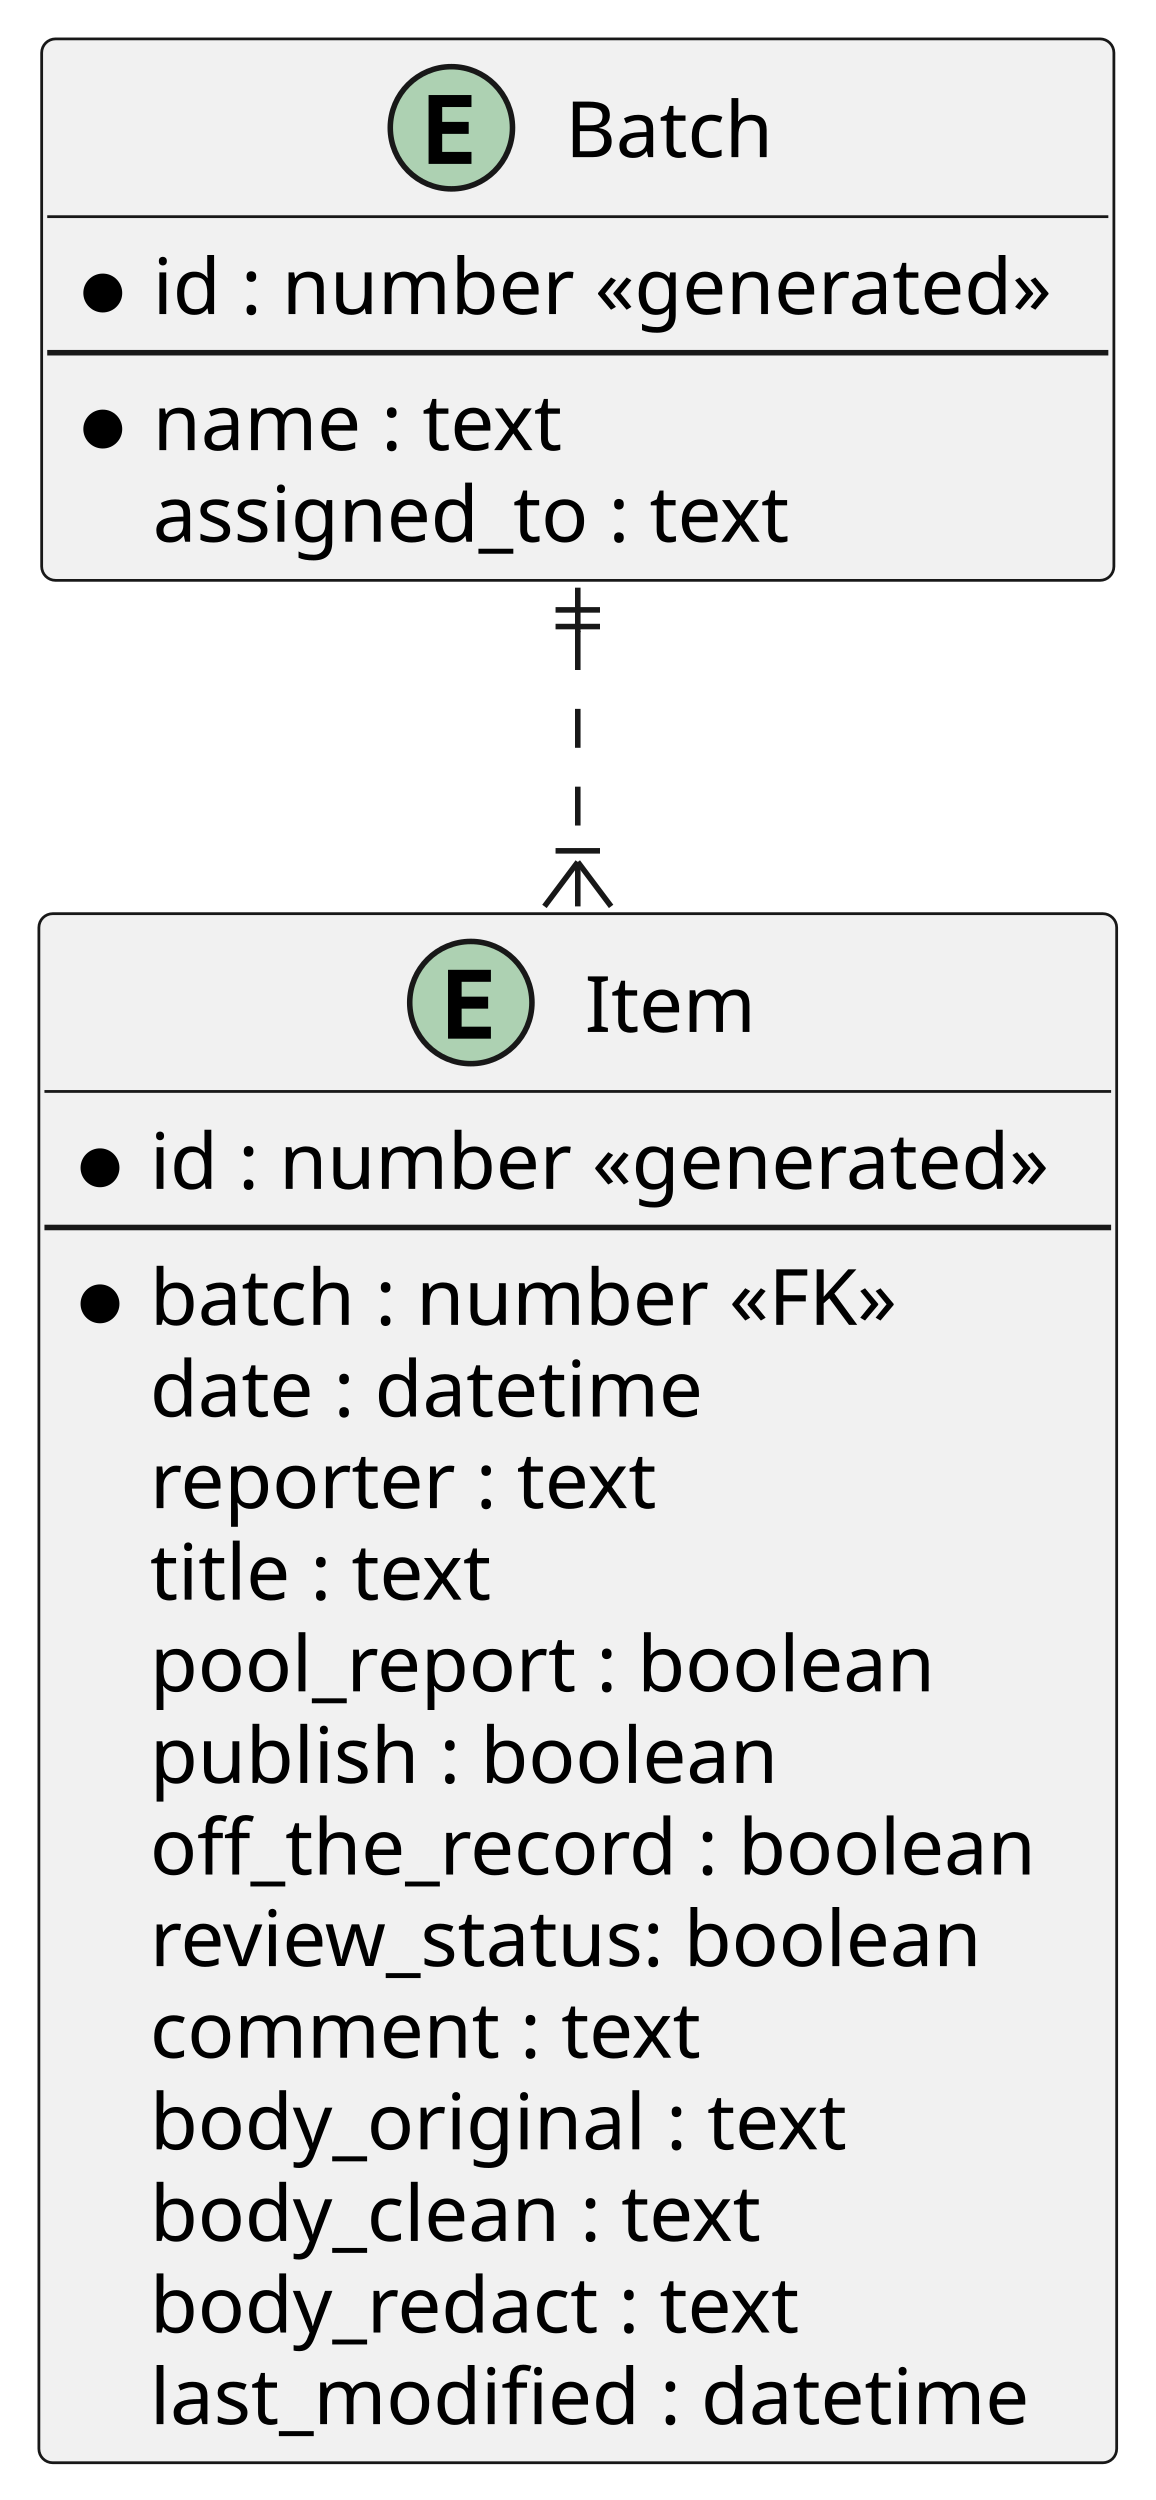
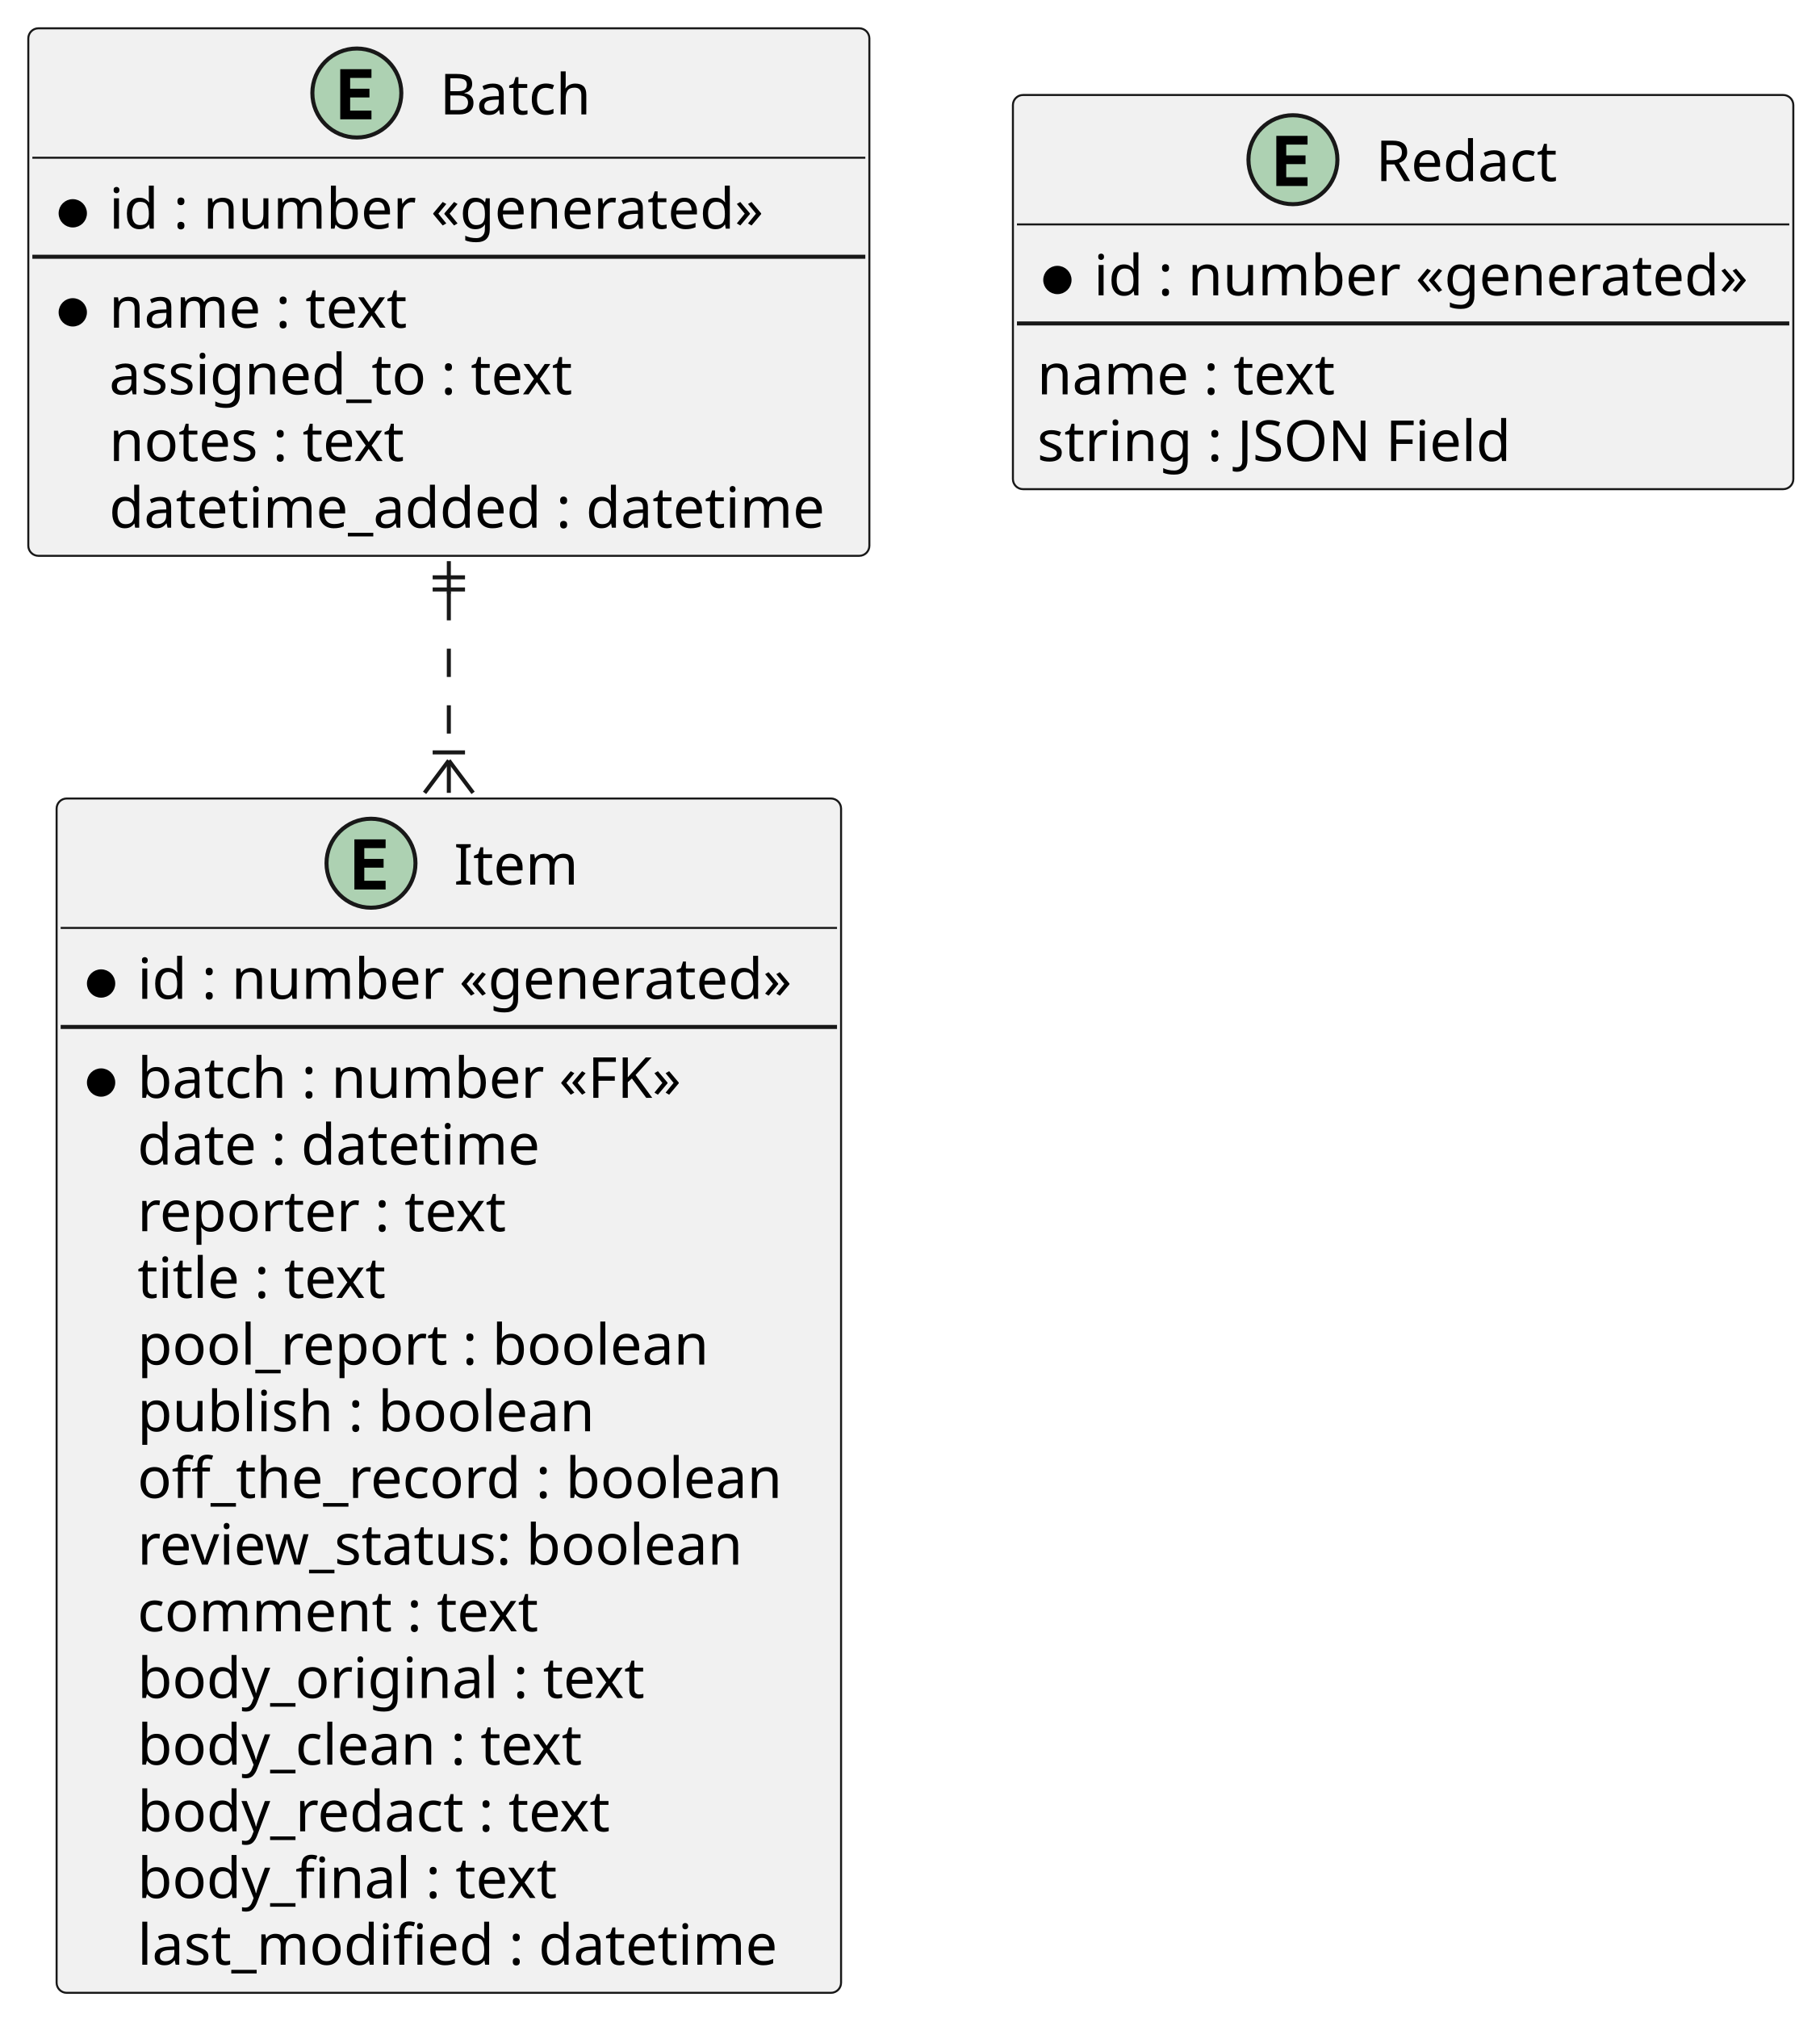
- <svg xmlns="http://www.w3.org/2000/svg" contentStyleType="text/css" height="450px" preserveAspectRatio="none" style="width:208px;height:450px;background:#FFFFFF;" version="1.1" viewBox="0 0 208 450" width="208px" zoomAndPan="magnify">
+ <svg xmlns="http://www.w3.org/2000/svg" contentStyleType="text/css" height="499px" preserveAspectRatio="none" style="width:450px;height:499px;background:#FFFFFF;" version="1.1" viewBox="0 0 450 499" width="450px" zoomAndPan="magnify">
  <defs />
  <g>
    <g id="elem_Batch">
-       <rect codeLine="2" fill="#F1F1F1" height="97.465" id="Batch" rx="2.5" ry="2.5" style="stroke:#181818;stroke-width:0.5;" width="193" x="7.5" y="7" />
-       <ellipse cx="81.25" cy="23" fill="#ADD1B2" rx="11" ry="11" style="stroke:#181818;stroke-width:1.0;" />
-       <path d="M84.864,29.5 L77.144,29.5 L77.144,17.107 L84.864,17.107 L84.864,19.265 L79.593,19.265 L79.593,21.938 L84.366,21.938 L84.366,24.096 L79.593,24.096 L79.593,27.342 L84.864,27.342 Z " fill="#000000" />
-       <text fill="#000000" font-family="sans-serif" font-size="14" lengthAdjust="spacing" textLength="37" x="101.75" y="28.291">Batch</text>
-       <line style="stroke:#181818;stroke-width:0.5;" x1="8.5" x2="199.5" y1="39" y2="39" />
-       <ellipse cx="18.5" cy="52.744" fill="#000000" rx="3" ry="3" style="stroke:#000000;stroke-width:1.0;" />
-       <text fill="#000000" font-family="sans-serif" font-size="14" lengthAdjust="spacing" textLength="167" x="27.5" y="56.535">id : number «generated»</text>
-       <line style="stroke:#181818;stroke-width:1.0;" x1="8.5" x2="199.5" y1="63.488" y2="63.488" />
-       <ellipse cx="18.5" cy="77.232" fill="#000000" rx="3" ry="3" style="stroke:#000000;stroke-width:1.0;" />
-       <text fill="#000000" font-family="sans-serif" font-size="14" lengthAdjust="spacing" textLength="77" x="27.5" y="81.023">name : text</text>
-       <text fill="#000000" font-family="sans-serif" font-size="14" lengthAdjust="spacing" textLength="121" x="27.5" y="97.512">assigned_to : text</text>
+       <rect codeLine="2" fill="#F1F1F1" height="130.441" id="Batch" rx="2.5" ry="2.5" style="stroke:#181818;stroke-width:0.5;" width="208" x="7" y="7" />
+       <ellipse cx="88.25" cy="23" fill="#ADD1B2" rx="11" ry="11" style="stroke:#181818;stroke-width:1.0;" />
+       <path d="M91.864,29.5 L84.144,29.5 L84.144,17.107 L91.864,17.107 L91.864,19.265 L86.593,19.265 L86.593,21.938 L91.366,21.938 L91.366,24.096 L86.593,24.096 L86.593,27.342 L91.864,27.342 Z " fill="#000000" />
+       <text fill="#000000" font-family="sans-serif" font-size="14" lengthAdjust="spacing" textLength="37" x="108.75" y="28.291">Batch</text>
+       <line style="stroke:#181818;stroke-width:0.5;" x1="8" x2="214" y1="39" y2="39" />
+       <ellipse cx="18" cy="52.744" fill="#000000" rx="3" ry="3" style="stroke:#000000;stroke-width:1.0;" />
+       <text fill="#000000" font-family="sans-serif" font-size="14" lengthAdjust="spacing" textLength="167" x="27" y="56.535">id : number «generated»</text>
+       <line style="stroke:#181818;stroke-width:1.0;" x1="8" x2="214" y1="63.488" y2="63.488" />
+       <ellipse cx="18" cy="77.232" fill="#000000" rx="3" ry="3" style="stroke:#000000;stroke-width:1.0;" />
+       <text fill="#000000" font-family="sans-serif" font-size="14" lengthAdjust="spacing" textLength="77" x="27" y="81.023">name : text</text>
+       <text fill="#000000" font-family="sans-serif" font-size="14" lengthAdjust="spacing" textLength="121" x="27" y="97.512">assigned_to : text</text>
+       <text fill="#000000" font-family="sans-serif" font-size="14" lengthAdjust="spacing" textLength="77" x="27" y="114">notes : text</text>
+       <text fill="#000000" font-family="sans-serif" font-size="14" lengthAdjust="spacing" textLength="182" x="27" y="130.488">datetime_added : datetime</text>
    </g>
    <g id="elem_Item">
-       <rect codeLine="9" fill="#F1F1F1" height="278.836" id="Item" rx="2.5" ry="2.5" style="stroke:#181818;stroke-width:0.5;" width="194" x="7" y="164.46" />
-       <ellipse cx="84.75" cy="180.46" fill="#ADD1B2" rx="11" ry="11" style="stroke:#181818;stroke-width:1.0;" />
-       <path d="M88.364,186.96 L80.644,186.96 L80.644,174.567 L88.364,174.567 L88.364,176.725 L83.093,176.725 L83.093,179.398 L87.866,179.398 L87.866,181.556 L83.093,181.556 L83.093,184.802 L88.364,184.802 Z " fill="#000000" />
-       <text fill="#000000" font-family="sans-serif" font-size="14" lengthAdjust="spacing" textLength="30" x="105.25" y="185.751">Item</text>
-       <line style="stroke:#181818;stroke-width:0.5;" x1="8" x2="200" y1="196.46" y2="196.46" />
-       <ellipse cx="18" cy="210.204" fill="#000000" rx="3" ry="3" style="stroke:#000000;stroke-width:1.0;" />
-       <text fill="#000000" font-family="sans-serif" font-size="14" lengthAdjust="spacing" textLength="167" x="27" y="213.995">id : number «generated»</text>
-       <line style="stroke:#181818;stroke-width:1.0;" x1="8" x2="200" y1="220.948" y2="220.948" />
-       <ellipse cx="18" cy="234.692" fill="#000000" rx="3" ry="3" style="stroke:#000000;stroke-width:1.0;" />
-       <text fill="#000000" font-family="sans-serif" font-size="14" lengthAdjust="spacing" textLength="139" x="27" y="238.483">batch : number «FK»</text>
-       <text fill="#000000" font-family="sans-serif" font-size="14" lengthAdjust="spacing" textLength="102" x="27" y="254.972">date : datetime</text>
-       <text fill="#000000" font-family="sans-serif" font-size="14" lengthAdjust="spacing" textLength="96" x="27" y="271.46">reporter : text</text>
-       <text fill="#000000" font-family="sans-serif" font-size="14" lengthAdjust="spacing" textLength="65" x="27" y="287.948">title : text</text>
-       <text fill="#000000" font-family="sans-serif" font-size="14" lengthAdjust="spacing" textLength="149" x="27" y="304.437">pool_report : boolean</text>
-       <text fill="#000000" font-family="sans-serif" font-size="14" lengthAdjust="spacing" textLength="119" x="27" y="320.925">publish : boolean</text>
-       <text fill="#000000" font-family="sans-serif" font-size="14" lengthAdjust="spacing" textLength="168" x="27" y="337.413">off_the_record : boolean</text>
-       <text fill="#000000" font-family="sans-serif" font-size="14" lengthAdjust="spacing" textLength="156" x="27" y="353.901">review_status: boolean</text>
-       <text fill="#000000" font-family="sans-serif" font-size="14" lengthAdjust="spacing" textLength="103" x="27" y="370.39">comment : text</text>
-       <text fill="#000000" font-family="sans-serif" font-size="14" lengthAdjust="spacing" textLength="133" x="27" y="386.878">body_original : text</text>
-       <text fill="#000000" font-family="sans-serif" font-size="14" lengthAdjust="spacing" textLength="116" x="27" y="403.366">body_clean : text</text>
-       <text fill="#000000" font-family="sans-serif" font-size="14" lengthAdjust="spacing" textLength="123" x="27" y="419.854">body_redact : text</text>
-       <text fill="#000000" font-family="sans-serif" font-size="14" lengthAdjust="spacing" textLength="164" x="27" y="436.343">last_modified : datetime</text>
+       <rect codeLine="11" fill="#F1F1F1" height="295.324" id="Item" rx="2.5" ry="2.5" style="stroke:#181818;stroke-width:0.5;" width="194" x="14" y="197.45" />
+       <ellipse cx="91.75" cy="213.45" fill="#ADD1B2" rx="11" ry="11" style="stroke:#181818;stroke-width:1.0;" />
+       <path d="M95.364,219.95 L87.644,219.95 L87.644,207.557 L95.364,207.557 L95.364,209.715 L90.093,209.715 L90.093,212.388 L94.866,212.388 L94.866,214.546 L90.093,214.546 L90.093,217.792 L95.364,217.792 Z " fill="#000000" />
+       <text fill="#000000" font-family="sans-serif" font-size="14" lengthAdjust="spacing" textLength="30" x="112.25" y="218.741">Item</text>
+       <line style="stroke:#181818;stroke-width:0.5;" x1="15" x2="207" y1="229.45" y2="229.45" />
+       <ellipse cx="25" cy="243.194" fill="#000000" rx="3" ry="3" style="stroke:#000000;stroke-width:1.0;" />
+       <text fill="#000000" font-family="sans-serif" font-size="14" lengthAdjust="spacing" textLength="167" x="34" y="246.985">id : number «generated»</text>
+       <line style="stroke:#181818;stroke-width:1.0;" x1="15" x2="207" y1="253.938" y2="253.938" />
+       <ellipse cx="25" cy="267.682" fill="#000000" rx="3" ry="3" style="stroke:#000000;stroke-width:1.0;" />
+       <text fill="#000000" font-family="sans-serif" font-size="14" lengthAdjust="spacing" textLength="139" x="34" y="271.473">batch : number «FK»</text>
+       <text fill="#000000" font-family="sans-serif" font-size="14" lengthAdjust="spacing" textLength="102" x="34" y="287.962">date : datetime</text>
+       <text fill="#000000" font-family="sans-serif" font-size="14" lengthAdjust="spacing" textLength="96" x="34" y="304.45">reporter : text</text>
+       <text fill="#000000" font-family="sans-serif" font-size="14" lengthAdjust="spacing" textLength="65" x="34" y="320.938">title : text</text>
+       <text fill="#000000" font-family="sans-serif" font-size="14" lengthAdjust="spacing" textLength="149" x="34" y="337.427">pool_report : boolean</text>
+       <text fill="#000000" font-family="sans-serif" font-size="14" lengthAdjust="spacing" textLength="119" x="34" y="353.915">publish : boolean</text>
+       <text fill="#000000" font-family="sans-serif" font-size="14" lengthAdjust="spacing" textLength="168" x="34" y="370.403">off_the_record : boolean</text>
+       <text fill="#000000" font-family="sans-serif" font-size="14" lengthAdjust="spacing" textLength="156" x="34" y="386.891">review_status: boolean</text>
+       <text fill="#000000" font-family="sans-serif" font-size="14" lengthAdjust="spacing" textLength="103" x="34" y="403.38">comment : text</text>
+       <text fill="#000000" font-family="sans-serif" font-size="14" lengthAdjust="spacing" textLength="133" x="34" y="419.868">body_original : text</text>
+       <text fill="#000000" font-family="sans-serif" font-size="14" lengthAdjust="spacing" textLength="116" x="34" y="436.356">body_clean : text</text>
+       <text fill="#000000" font-family="sans-serif" font-size="14" lengthAdjust="spacing" textLength="123" x="34" y="452.844">body_redact : text</text>
+       <text fill="#000000" font-family="sans-serif" font-size="14" lengthAdjust="spacing" textLength="110" x="34" y="469.333">body_final : text</text>
+       <text fill="#000000" font-family="sans-serif" font-size="14" lengthAdjust="spacing" textLength="164" x="34" y="485.821">last_modified : datetime</text>
+     </g>
+     <g id="elem_Redact">
+       <rect codeLine="30" fill="#F1F1F1" height="97.465" id="Redact" rx="2.5" ry="2.5" style="stroke:#181818;stroke-width:0.5;" width="193" x="250.5" y="23.49" />
+       <ellipse cx="319.75" cy="39.49" fill="#ADD1B2" rx="11" ry="11" style="stroke:#181818;stroke-width:1.0;" />
+       <path d="M323.364,45.99 L315.644,45.99 L315.644,33.597 L323.364,33.597 L323.364,35.755 L318.093,35.755 L318.093,38.428 L322.866,38.428 L322.866,40.586 L318.093,40.586 L318.093,43.832 L323.364,43.832 Z " fill="#000000" />
+       <text fill="#000000" font-family="sans-serif" font-size="14" lengthAdjust="spacing" textLength="46" x="340.25" y="44.781">Redact</text>
+       <line style="stroke:#181818;stroke-width:0.5;" x1="251.5" x2="442.5" y1="55.49" y2="55.49" />
+       <ellipse cx="261.5" cy="69.234" fill="#000000" rx="3" ry="3" style="stroke:#000000;stroke-width:1.0;" />
+       <text fill="#000000" font-family="sans-serif" font-size="14" lengthAdjust="spacing" textLength="167" x="270.5" y="73.025">id : number «generated»</text>
+       <line style="stroke:#181818;stroke-width:1.0;" x1="251.5" x2="442.5" y1="79.978" y2="79.978" />
+       <text fill="#000000" font-family="sans-serif" font-size="14" lengthAdjust="spacing" textLength="77" x="256.5" y="97.513">name : text</text>
+       <text fill="#000000" font-family="sans-serif" font-size="14" lengthAdjust="spacing" textLength="122" x="256.5" y="114.002">string : JSON Field</text>
    </g>
    <g id="link_Batch_Item">
-       <path codeLine="27" d="M104,113.6 C104,126.47 104,140.71 104,155.43 " fill="none" id="Batch-Item" style="stroke:#181818;stroke-width:1.0;stroke-dasharray:7.0,7.0;" />
-       <line style="stroke:#181818;stroke-width:1.0;" x1="104" x2="110" y1="155.15" y2="163.15" />
-       <line style="stroke:#181818;stroke-width:1.0;" x1="104" x2="98" y1="155.15" y2="163.15" />
-       <line style="stroke:#181818;stroke-width:1.0;" x1="104" x2="104" y1="155.15" y2="163.15" />
-       <line style="stroke:#181818;stroke-width:1.0;" x1="108" x2="100" y1="153.15" y2="153.15" />
-       <line style="stroke:#181818;stroke-width:1.0;" x1="100" x2="108" y1="109.78" y2="109.78" />
-       <line style="stroke:#181818;stroke-width:1.0;" x1="100" x2="108" y1="112.78" y2="112.78" />
-       <line style="stroke:#181818;stroke-width:1.0;" x1="104" x2="104" y1="113.78" y2="105.78" />
+       <path codeLine="38" d="M111,146.4 C111,159.63 111,173.88 111,188.44 " fill="none" id="Batch-Item" style="stroke:#181818;stroke-width:1.0;stroke-dasharray:7.0,7.0;" />
+       <line style="stroke:#181818;stroke-width:1.0;" x1="111" x2="117" y1="188.05" y2="196.05" />
+       <line style="stroke:#181818;stroke-width:1.0;" x1="111" x2="105" y1="188.05" y2="196.05" />
+       <line style="stroke:#181818;stroke-width:1.0;" x1="111" x2="111" y1="188.05" y2="196.05" />
+       <line style="stroke:#181818;stroke-width:1.0;" x1="115" x2="107" y1="186.05" y2="186.05" />
+       <line style="stroke:#181818;stroke-width:1.0;" x1="107" x2="115" y1="142.76" y2="142.76" />
+       <line style="stroke:#181818;stroke-width:1.0;" x1="107" x2="115" y1="145.76" y2="145.76" />
+       <line style="stroke:#181818;stroke-width:1.0;" x1="111" x2="111" y1="146.76" y2="138.76" />
    </g>
  </g>
</svg>
